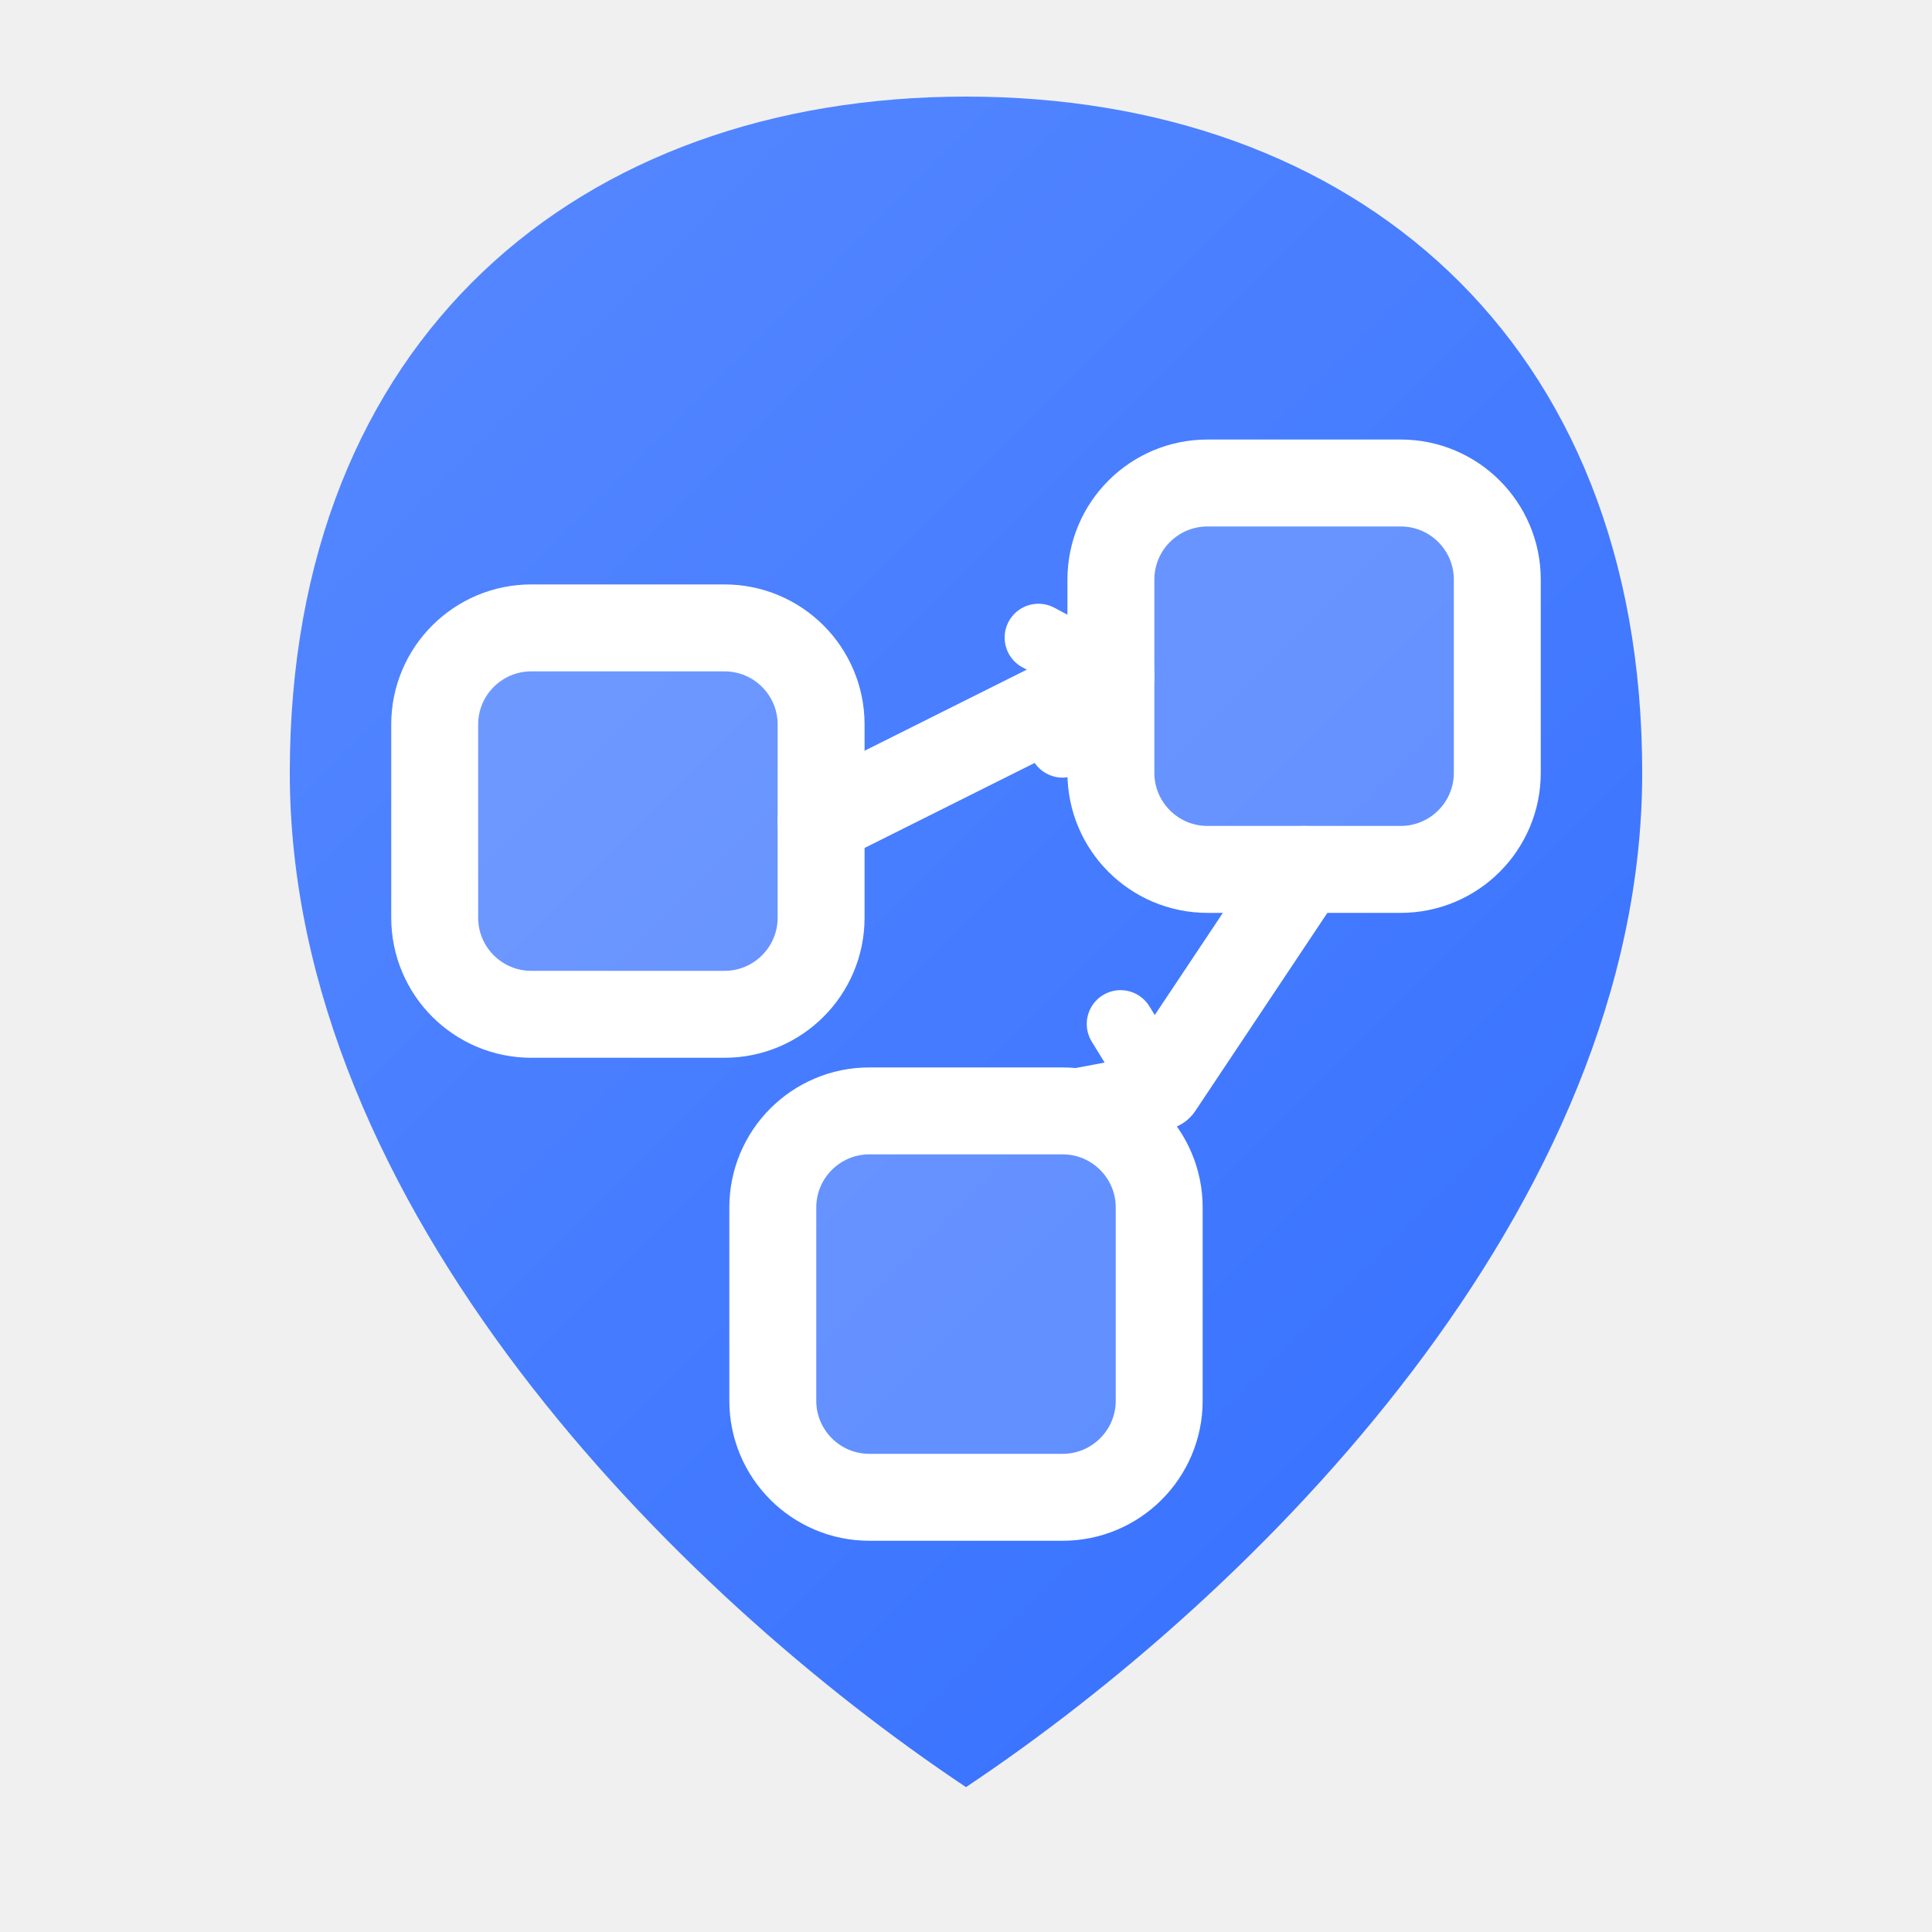
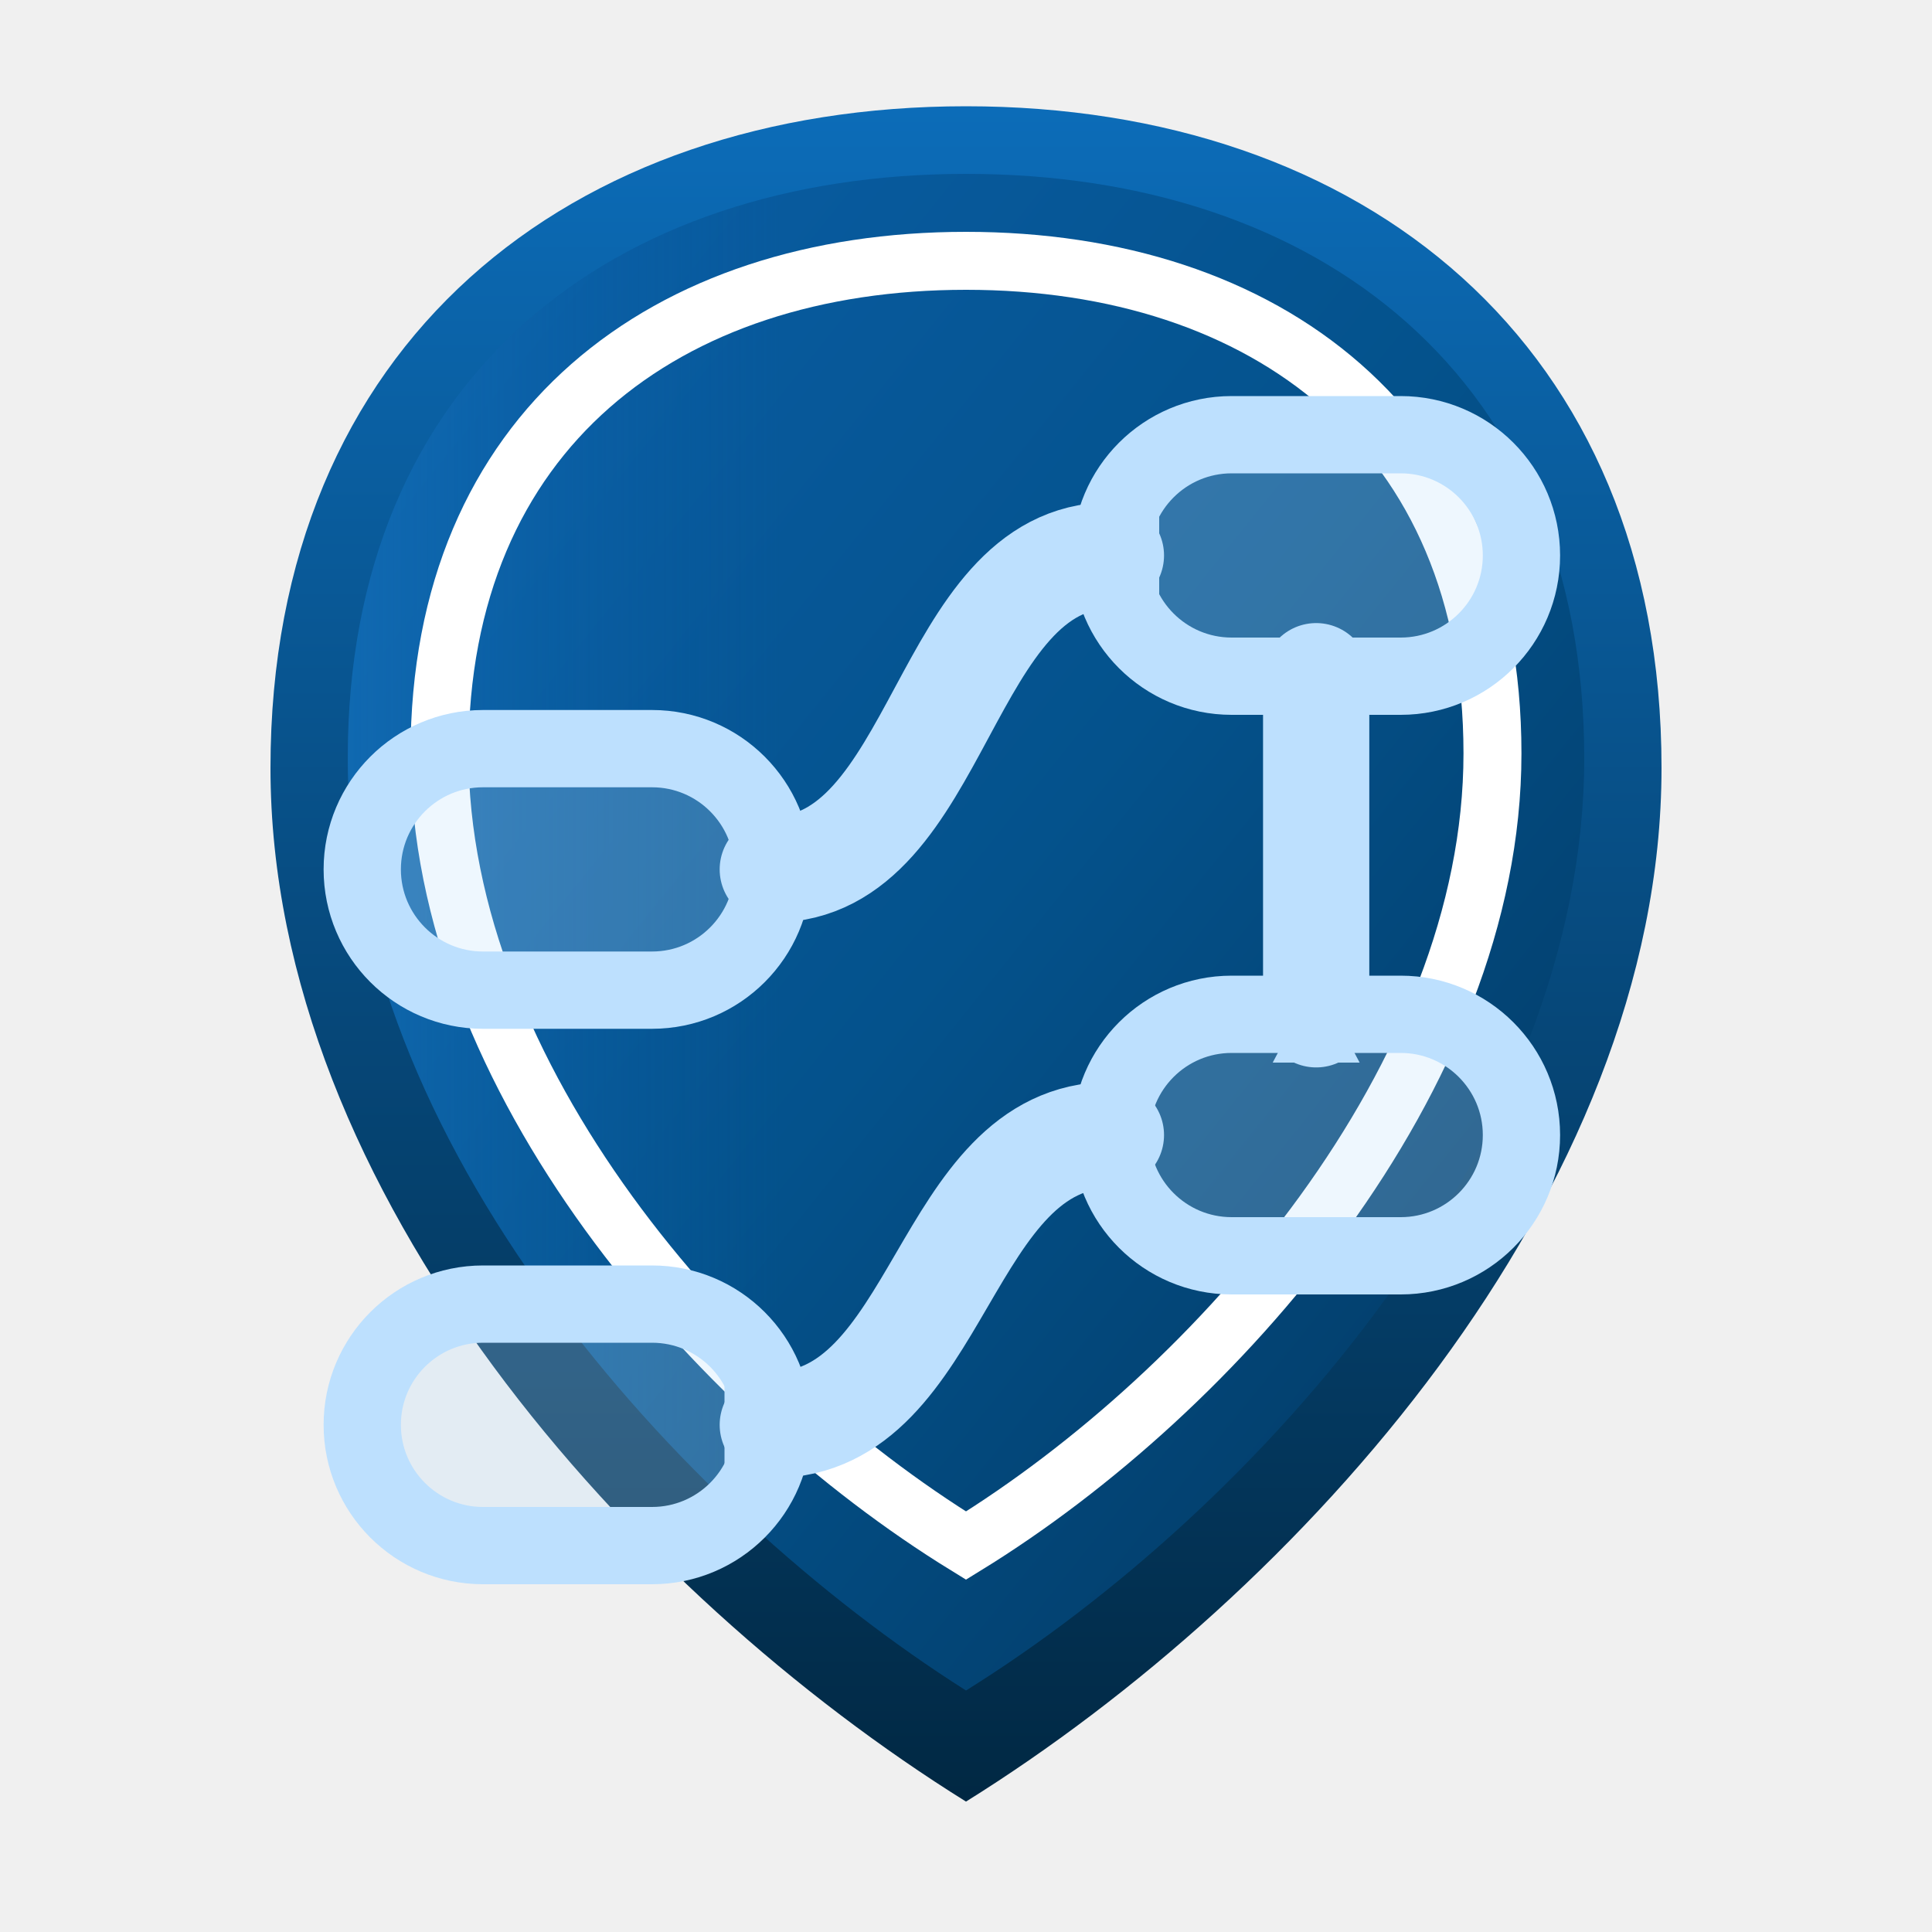
<svg xmlns="http://www.w3.org/2000/svg" viewBox="0 0 40 40" fill="none">
  <defs>
-     <linearGradient id="brandGrad" x1="0" y1="0" x2="40" y2="40" gradientUnits="userSpaceOnUse">
-       <stop offset="0%" stop-color="#5B8CFF" />
-       <stop offset="100%" stop-color="#2F6BFF" />
+     <linearGradient id="shieldBase" x1="0%" y1="0%" x2="100%" y2="100%">
+       <stop offset="0%" stop-color="#0A5FA8" />
+       <stop offset="50%" stop-color="#04528C" />
+       <stop offset="100%" stop-color="#02355C" />
+     </linearGradient>
+     <linearGradient id="shieldSheen" x1="0%" y1="0%" x2="100%" y2="0%">
+       <stop offset="0%" stop-color="#1A7BC8" stop-opacity="0.45" />
+       <stop offset="35%" stop-color="#0A5FA8" stop-opacity="0" />
+     </linearGradient>
+     <linearGradient id="shieldRim" x1="0%" y1="0%" x2="0%" y2="100%">
+       <stop offset="0%" stop-color="#0C6CB8" />
+       <stop offset="100%" stop-color="#012843" />
    </linearGradient>
  </defs>
-   <path d="M20 2c8 0 14 5 14 14 0 9-8 17-14 21-6-4-14-12-14-21C6 7 12 2 20 2z" fill="url(#brandGrad)" />
-   <g stroke="#fff" stroke-width="1.8" stroke-linecap="round" stroke-linejoin="round">
-     <rect x="9" y="13" width="8" height="8" rx="2" fill="rgba(255,255,255,0.18)" />
-     <rect x="23" y="10" width="8" height="8" rx="2" fill="rgba(255,255,255,0.18)" />
-     <rect x="16" y="23" width="8" height="8" rx="2" fill="rgba(255,255,255,0.18)" />
-     <path d="M17 17 L23 14" fill="none" />
-     <polyline points="21.5 13.2 23 14 22 15.4" fill="none" stroke-width="1.4" />
-     <path d="M27 18 L24 22.5" fill="none" />
-     <polyline points="23.2 21.2 24 22.5 22.4 22.8" fill="none" stroke-width="1.4" />
+   <path d="M20 2.2c8.2 0 14.4 4.9 14.4 13.7 0 8.8-7.5 17.1-14.4 21.4C13.1 33 5.6 24.7 5.6 15.9 5.6 7.1 11.8 2.2 20 2.2z" fill="url(#shieldRim)" />
+   <path d="M20 3.6c7.3 0 12.8 4.2 12.8 12.1 0 7.9-6.7 15.5-12.8 19.3C14 31.2 7.2 23.6 7.2 15.7 7.2 7.8 12.7 3.6 20 3.6z" fill="url(#shieldBase)" />
+   <path d="M20 3.6c7.3 0 12.8 4.2 12.8 12.1 0 7.9-6.7 15.5-12.8 19.3C14 31.2 7.2 23.6 7.2 15.7 7.2 7.8 12.7 3.6 20 3.6z" fill="url(#shieldSheen)" />
+   <path d="M20 5.4c6.2 0 10.9 3.5 10.9 10.2 0 6.7-5.7 13.2-10.9 16.4C14.8 28.8 9.1 22.3 9.1 15.6 9.1 8.9 13.8 5.4 20 5.4z" fill="none" stroke="#FFFFFF" stroke-width="1.2" />
+   <g stroke="#BDE0FE" stroke-width="2.2" stroke-linecap="round" stroke-linejoin="round" fill="none">
+     <rect x="7.5" y="15.5" width="8.5" height="5" rx="2.5" fill="#BDE0FE" fill-opacity="0.25" stroke-width="1.6" />
+     <rect x="23" y="9" width="8.5" height="5" rx="2.5" fill="#BDE0FE" fill-opacity="0.25" stroke-width="1.6" />
+     <rect x="23" y="21" width="8.5" height="5" rx="2.5" fill="#BDE0FE" fill-opacity="0.25" stroke-width="1.6" />
+     <rect x="7.5" y="27" width="8.5" height="5" rx="2.5" fill="#BDE0FE" fill-opacity="0.25" stroke-width="1.6" />
+     <path d="M16 18 C19.5 18 19.5 11.5 23 11.5" />
+     <path d="M27.25 14 V 21" />
+     <path d="M23 23.5 C19.5 23.5 19.5 29.5 16 29.5" />
+   </g>
+   <g fill="#BDE0FE">
+     <path d="M22.3 11.5 L24 10.6 L24 12.4 Z" />
+     <path d="M27.25 20.3 L28.15 22 L26.35 22 Z" />
+     <path d="M16.7 29.5 L15 28.6 L15 30.4 Z" />
  </g>
</svg>
